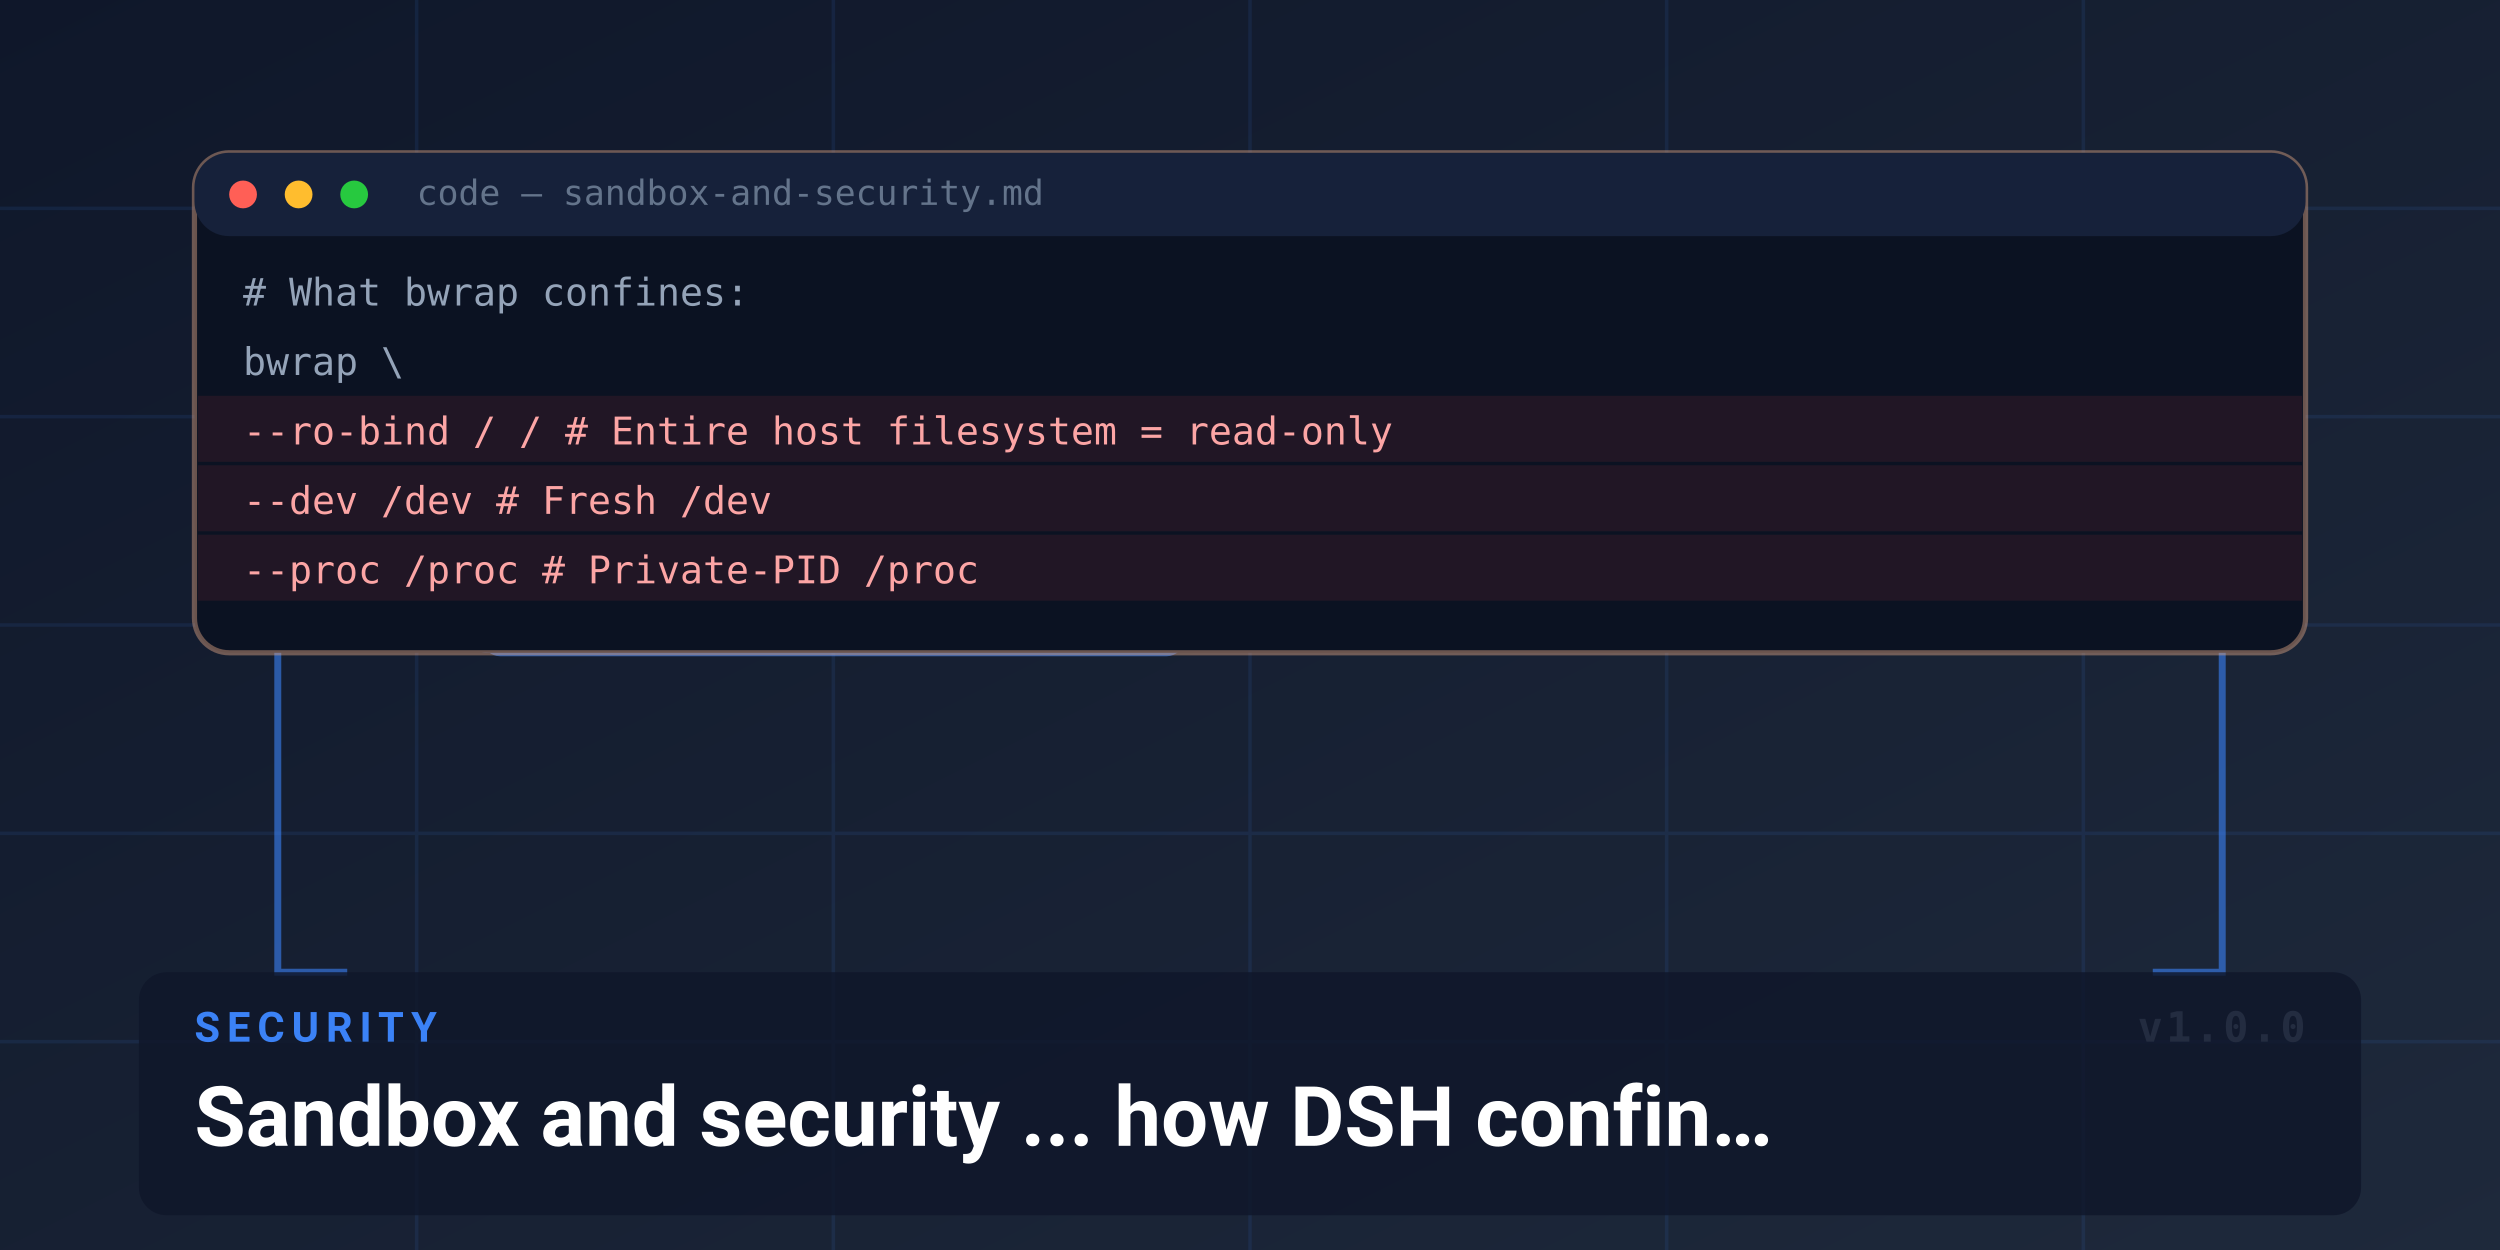
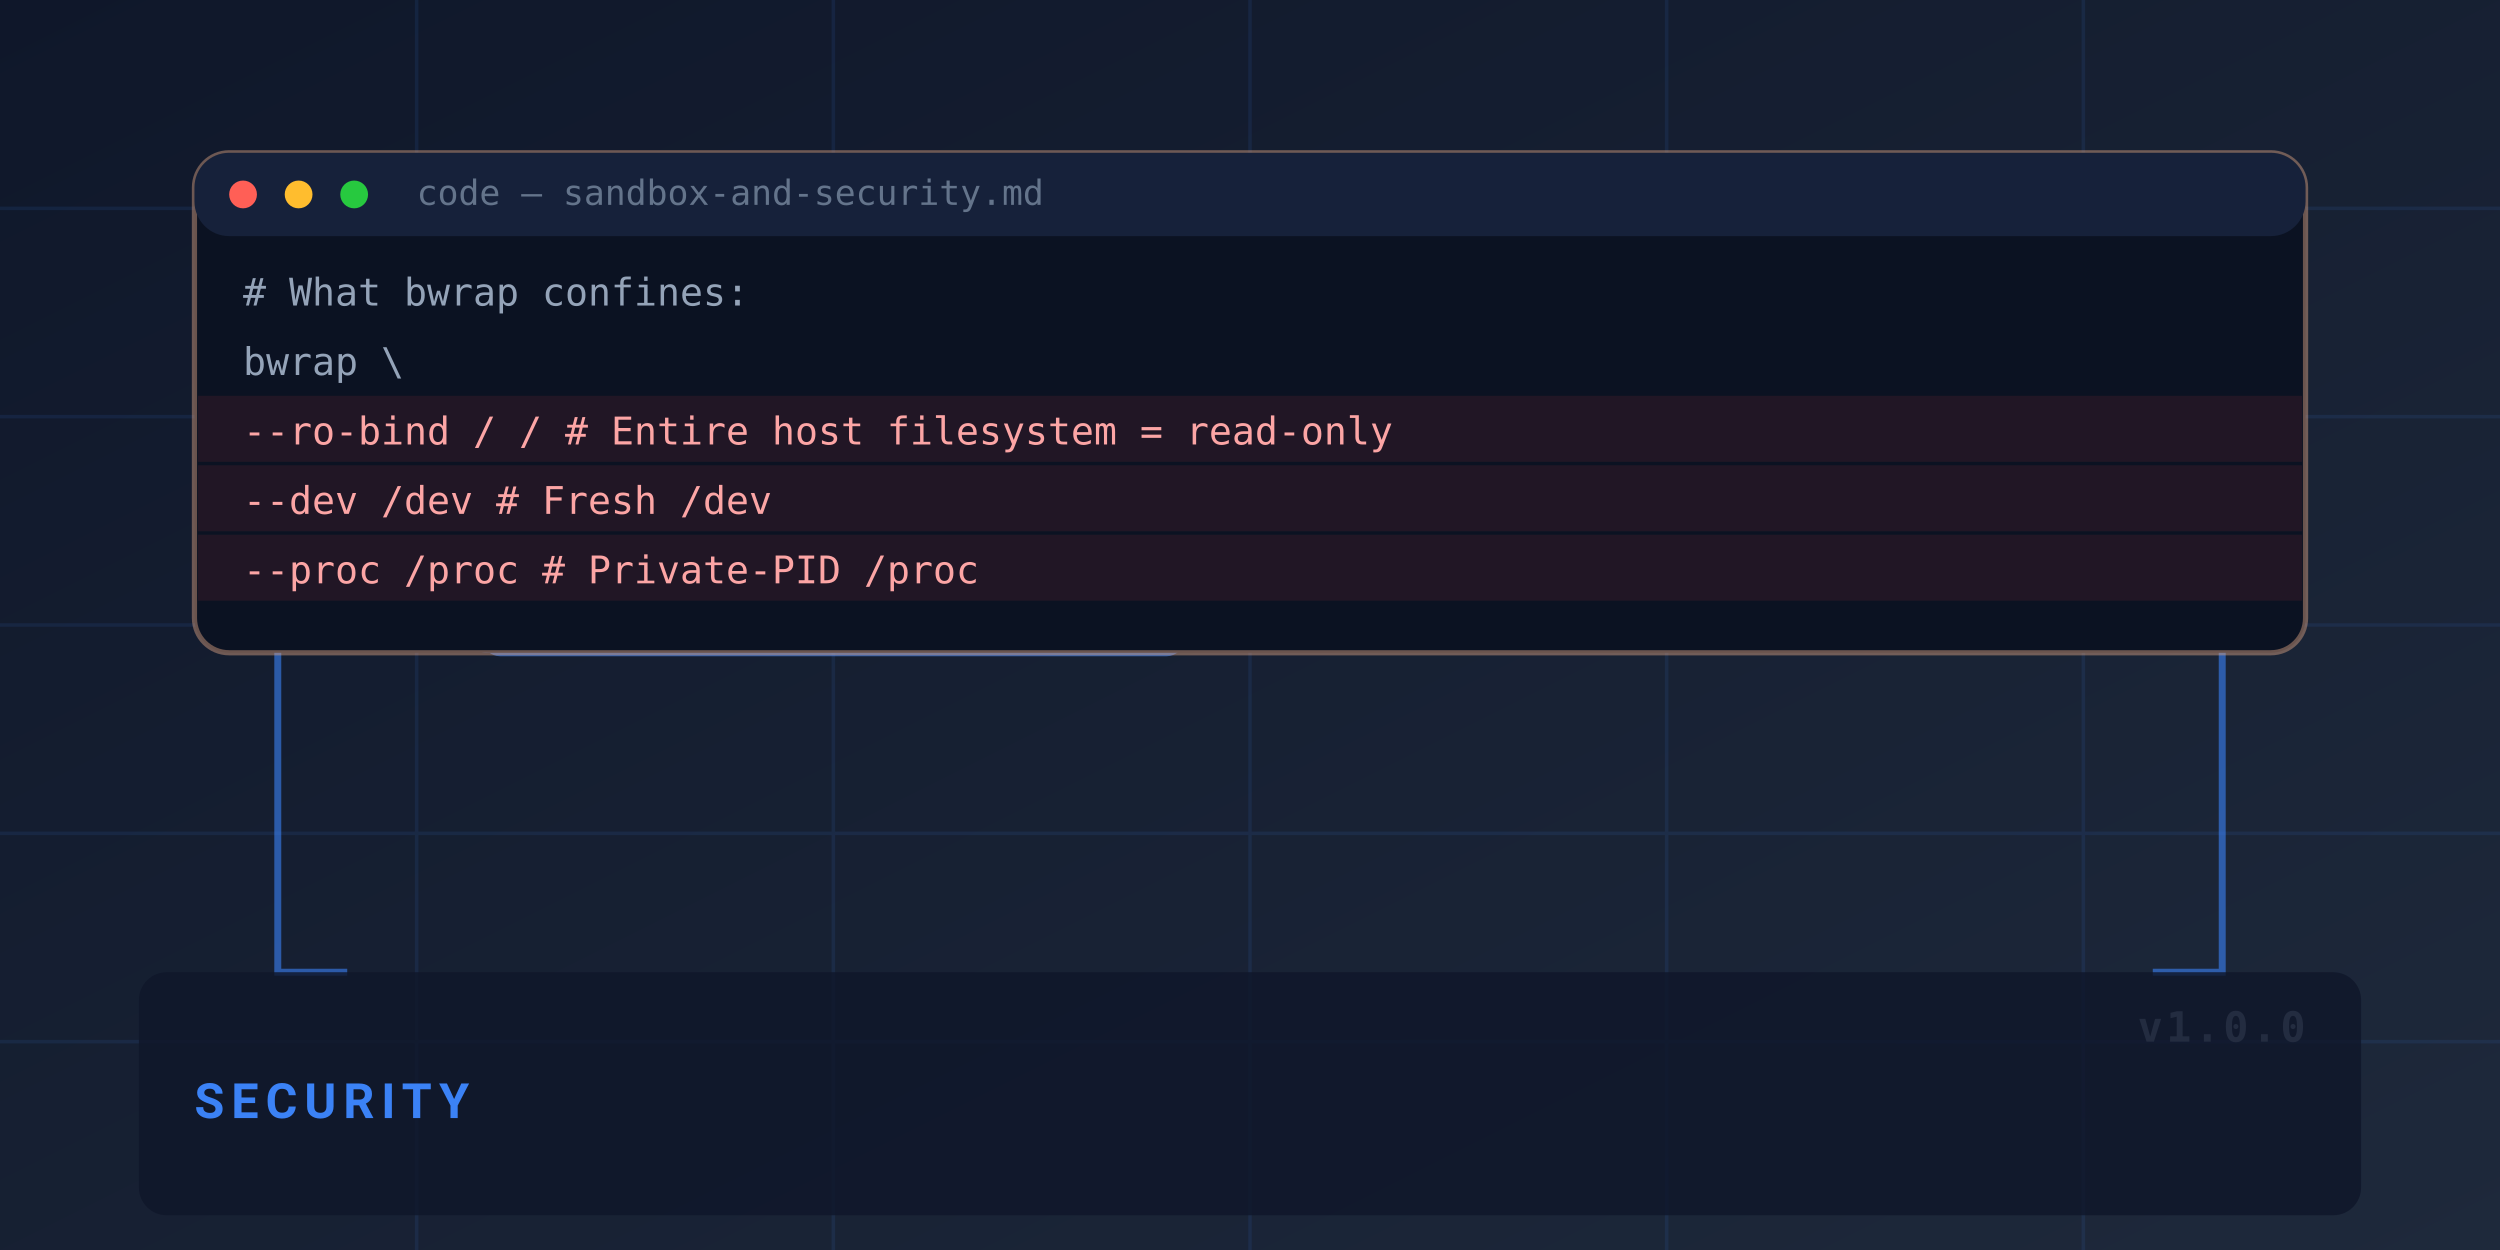
<svg xmlns="http://www.w3.org/2000/svg" viewBox="0 0 720 360" width="720" height="360">
  <defs>
    <linearGradient id="bg" x1="0%" y1="0%" x2="100%" y2="100%">
      <stop offset="0%" style="stop-color:#0f172a" />
      <stop offset="100%" style="stop-color:#1e293b" />
    </linearGradient>
  </defs>
  <rect width="720" height="360" fill="url(#bg)" />
  <g opacity="0.1" stroke="#3b82f6" stroke-width="1">
    <line x1="0" y1="60" x2="720" y2="60" />
    <line x1="0" y1="120" x2="720" y2="120" />
    <line x1="0" y1="180" x2="720" y2="180" />
    <line x1="0" y1="240" x2="720" y2="240" />
    <line x1="0" y1="300" x2="720" y2="300" />
    <line x1="120" y1="0" x2="120" y2="360" />
    <line x1="240" y1="0" x2="240" y2="360" />
    <line x1="360" y1="0" x2="360" y2="360" />
    <line x1="480" y1="0" x2="480" y2="360" />
    <line x1="600" y1="0" x2="600" y2="360" />
  </g>
  <g fill="none" stroke="#3b82f6" stroke-width="2" opacity="0.6">
    <path d="M100,80 L80,80 L80,280 L100,280" />
    <path d="M620,80 L640,80 L640,280 L620,280" />
    <rect x="140" y="100" width="180" height="8" rx="4" />
    <rect x="160" y="120" width="140" height="8" rx="4" />
    <rect x="180" y="140" width="120" height="8" rx="4" />
    <rect x="160" y="160" width="160" height="8" rx="4" />
    <rect x="140" y="180" width="200" height="8" rx="4" />
  </g>
  <g fill="#3b82f6">
    <circle cx="140" cy="104" r="4" />
    <circle cx="160" cy="124" r="4" />
    <circle cx="180" cy="144" r="4" />
    <circle cx="160" cy="164" r="4" />
    <circle cx="140" cy="184" r="4" />
  </g>
  <g>
    <rect x="56" y="44" width="608" height="144" rx="10" fill="#0b1222" stroke="#DEA584" stroke-opacity="0.45" stroke-width="1.5" />
    <rect x="56" y="44" width="608" height="24" rx="10" fill="#16213a" />
    <circle cx="70" cy="56" r="4" fill="#ff5f56" />
    <circle cx="86" cy="56" r="4" fill="#ffbd2e" />
    <circle cx="102" cy="56" r="4" fill="#27c93f" />
    <text x="120" y="59" font-family="monospace" font-size="10" fill="#64748b">code — sandbox-and-security.md</text>
    <text x="70" y="88" font-family="monospace" font-size="11" fill="#94a3b8"># What bwrap confines:</text>
    <text x="70" y="108" font-family="monospace" font-size="11" fill="#94a3b8">bwrap \</text>
    <rect x="57" y="114" width="606" height="19" fill="#ef4444" fill-opacity="0.10" />
    <text x="70" y="128" font-family="monospace" font-size="11" fill="#fca5a5">--ro-bind / /           # Entire host filesystem = read-only</text>
    <rect x="57" y="134" width="606" height="19" fill="#ef4444" fill-opacity="0.10" />
    <text x="70" y="148" font-family="monospace" font-size="11" fill="#fca5a5">--dev /dev              # Fresh /dev</text>
    <rect x="57" y="154" width="606" height="19" fill="#ef4444" fill-opacity="0.10" />
    <text x="70" y="168" font-family="monospace" font-size="11" fill="#fca5a5">--proc /proc            # Private-PID /proc</text>
  </g>
  <text x="664" y="300" text-anchor="end" font-family="monospace" font-size="12" font-weight="bold" letter-spacing="1" fill="#94a3b8" opacity="0.85">v1.0.0</text>
  <rect x="40" y="280" width="640" height="70" rx="8" fill="#0f172a" fill-opacity="0.82" />
-   <text x="56" y="300" font-family="Segoe UI, Roboto, sans-serif" font-size="12" font-weight="bold" letter-spacing="2" fill="#3b82f6">SECURITY</text>
-   <text x="56" y="330" font-family="Segoe UI, Roboto, sans-serif" font-size="24" font-weight="bold" fill="#ffffff">Sandbox and security ... how DSH confin…</text>
+   <text x="56" y="322" font-family="Segoe UI, Roboto, sans-serif" font-size="14" font-weight="bold" letter-spacing="2" fill="#3b82f6">SECURITY</text>
</svg>
